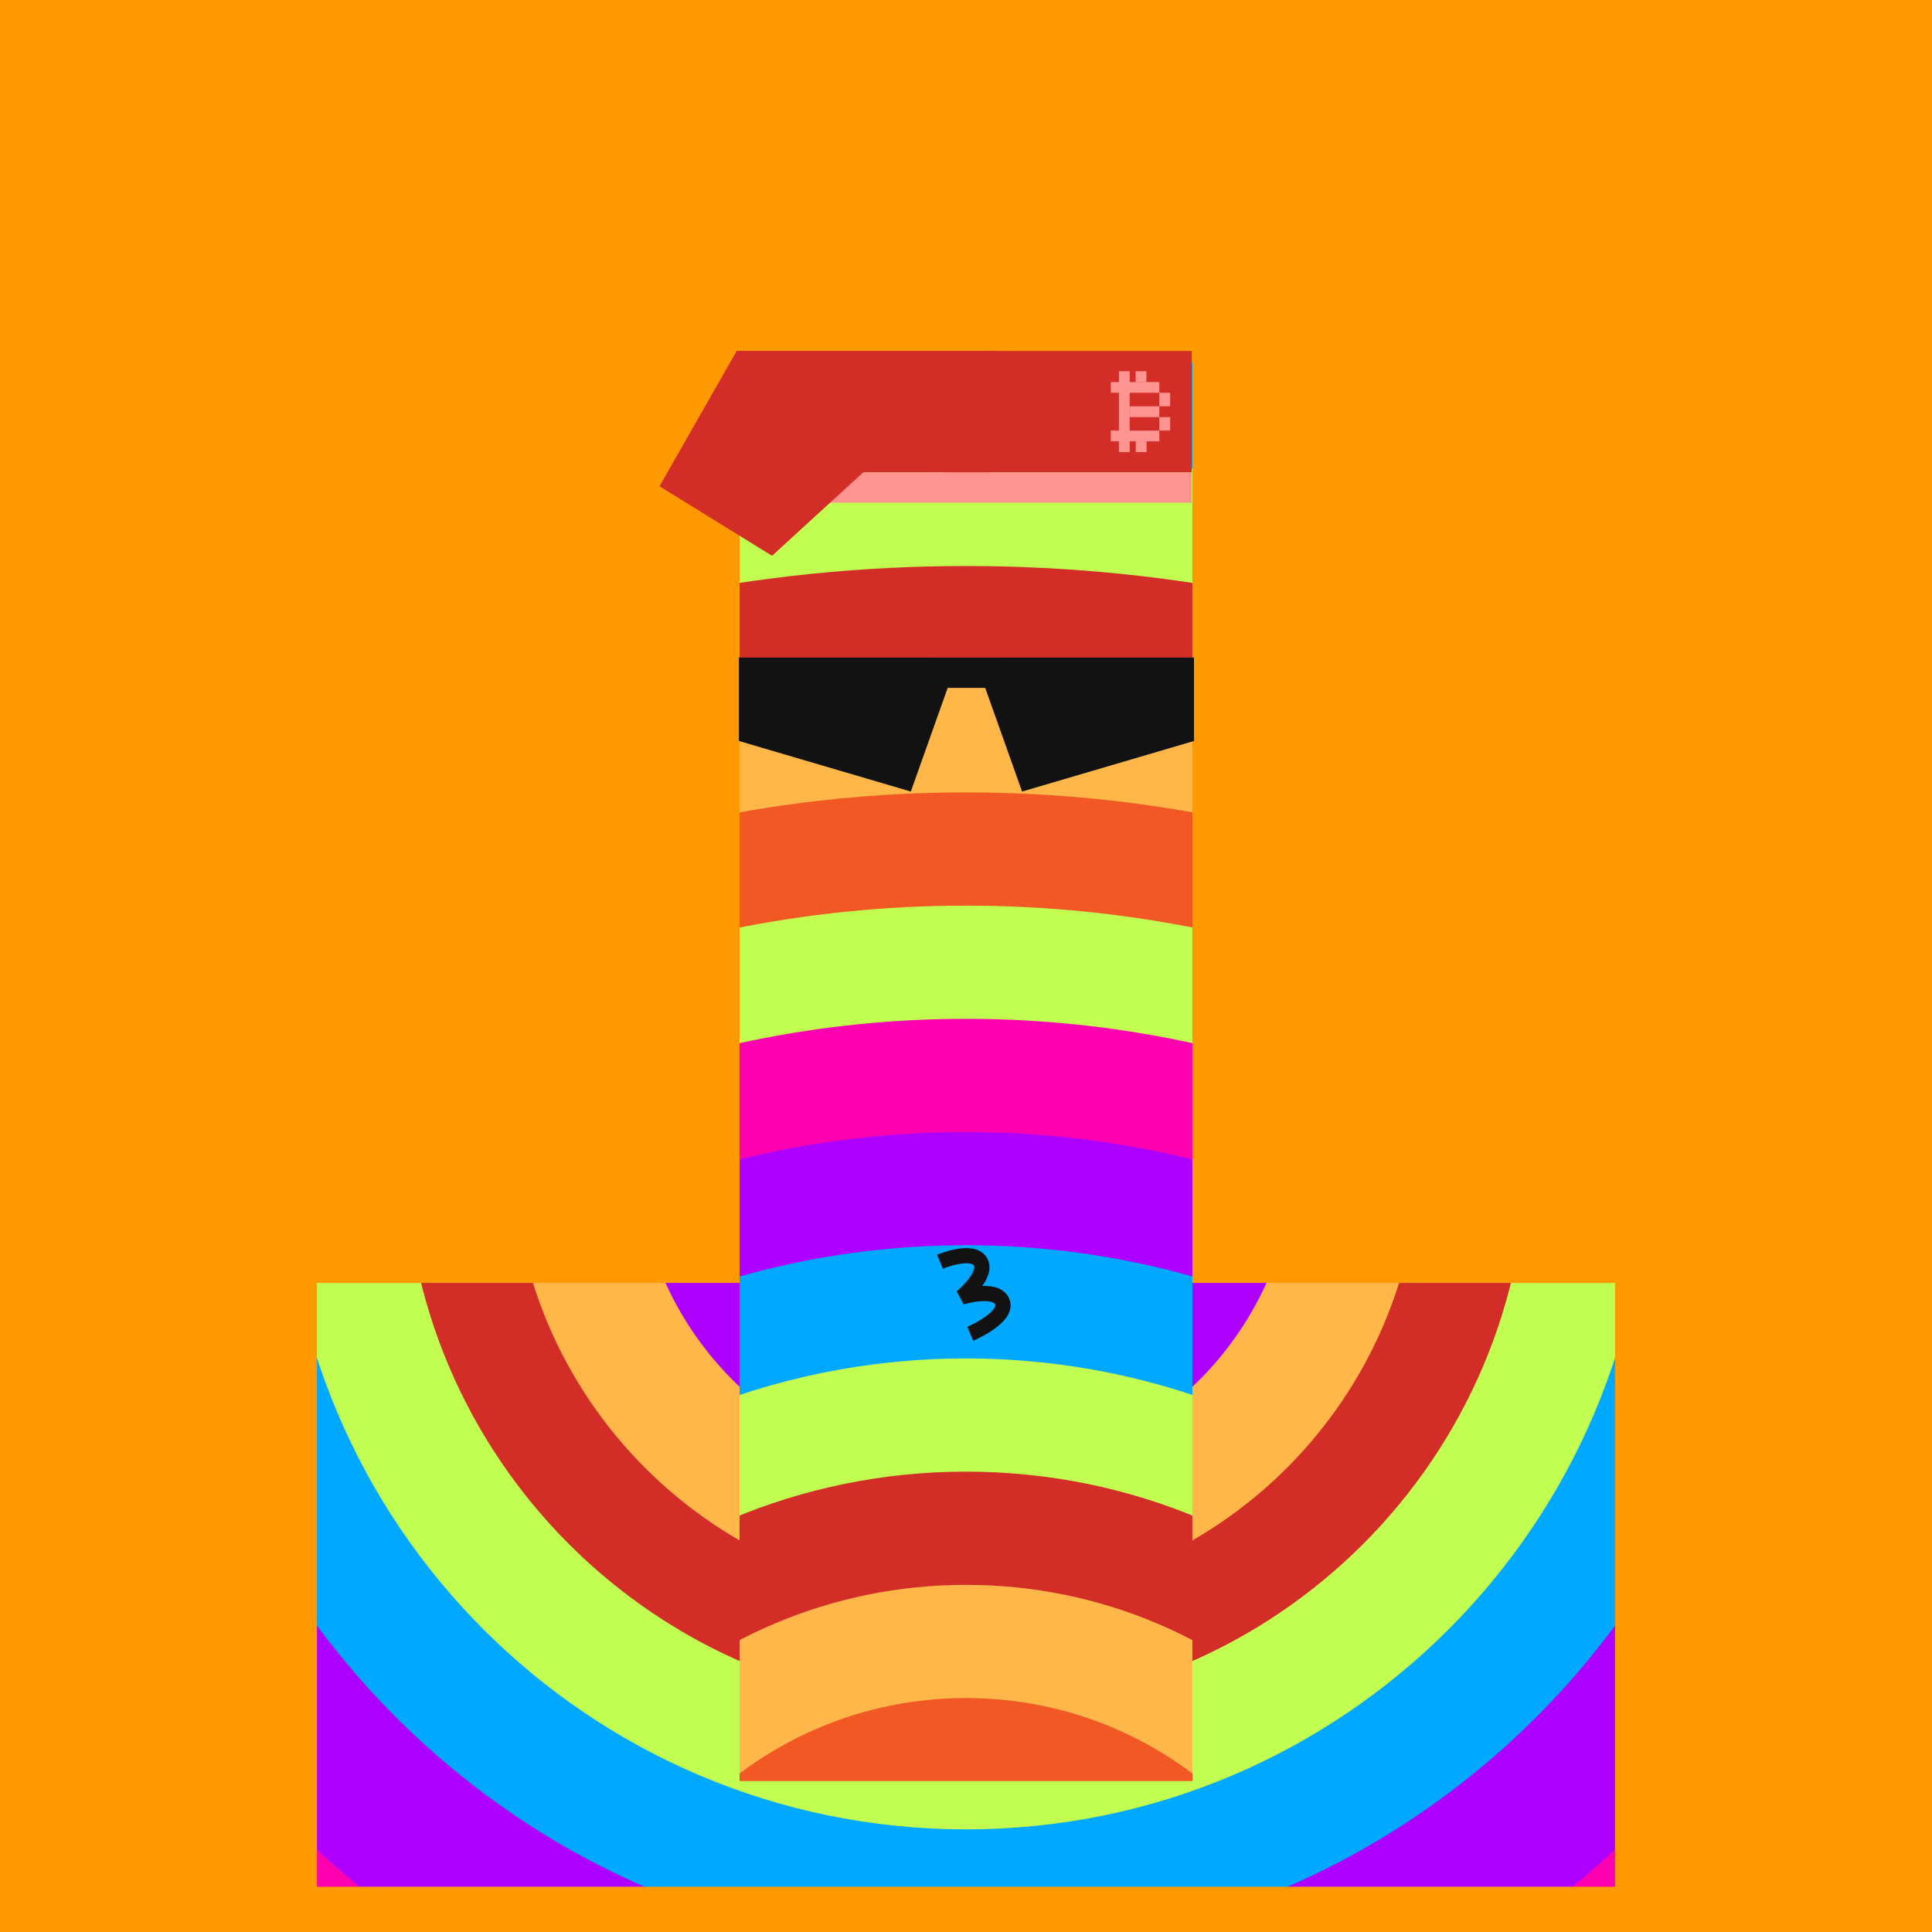
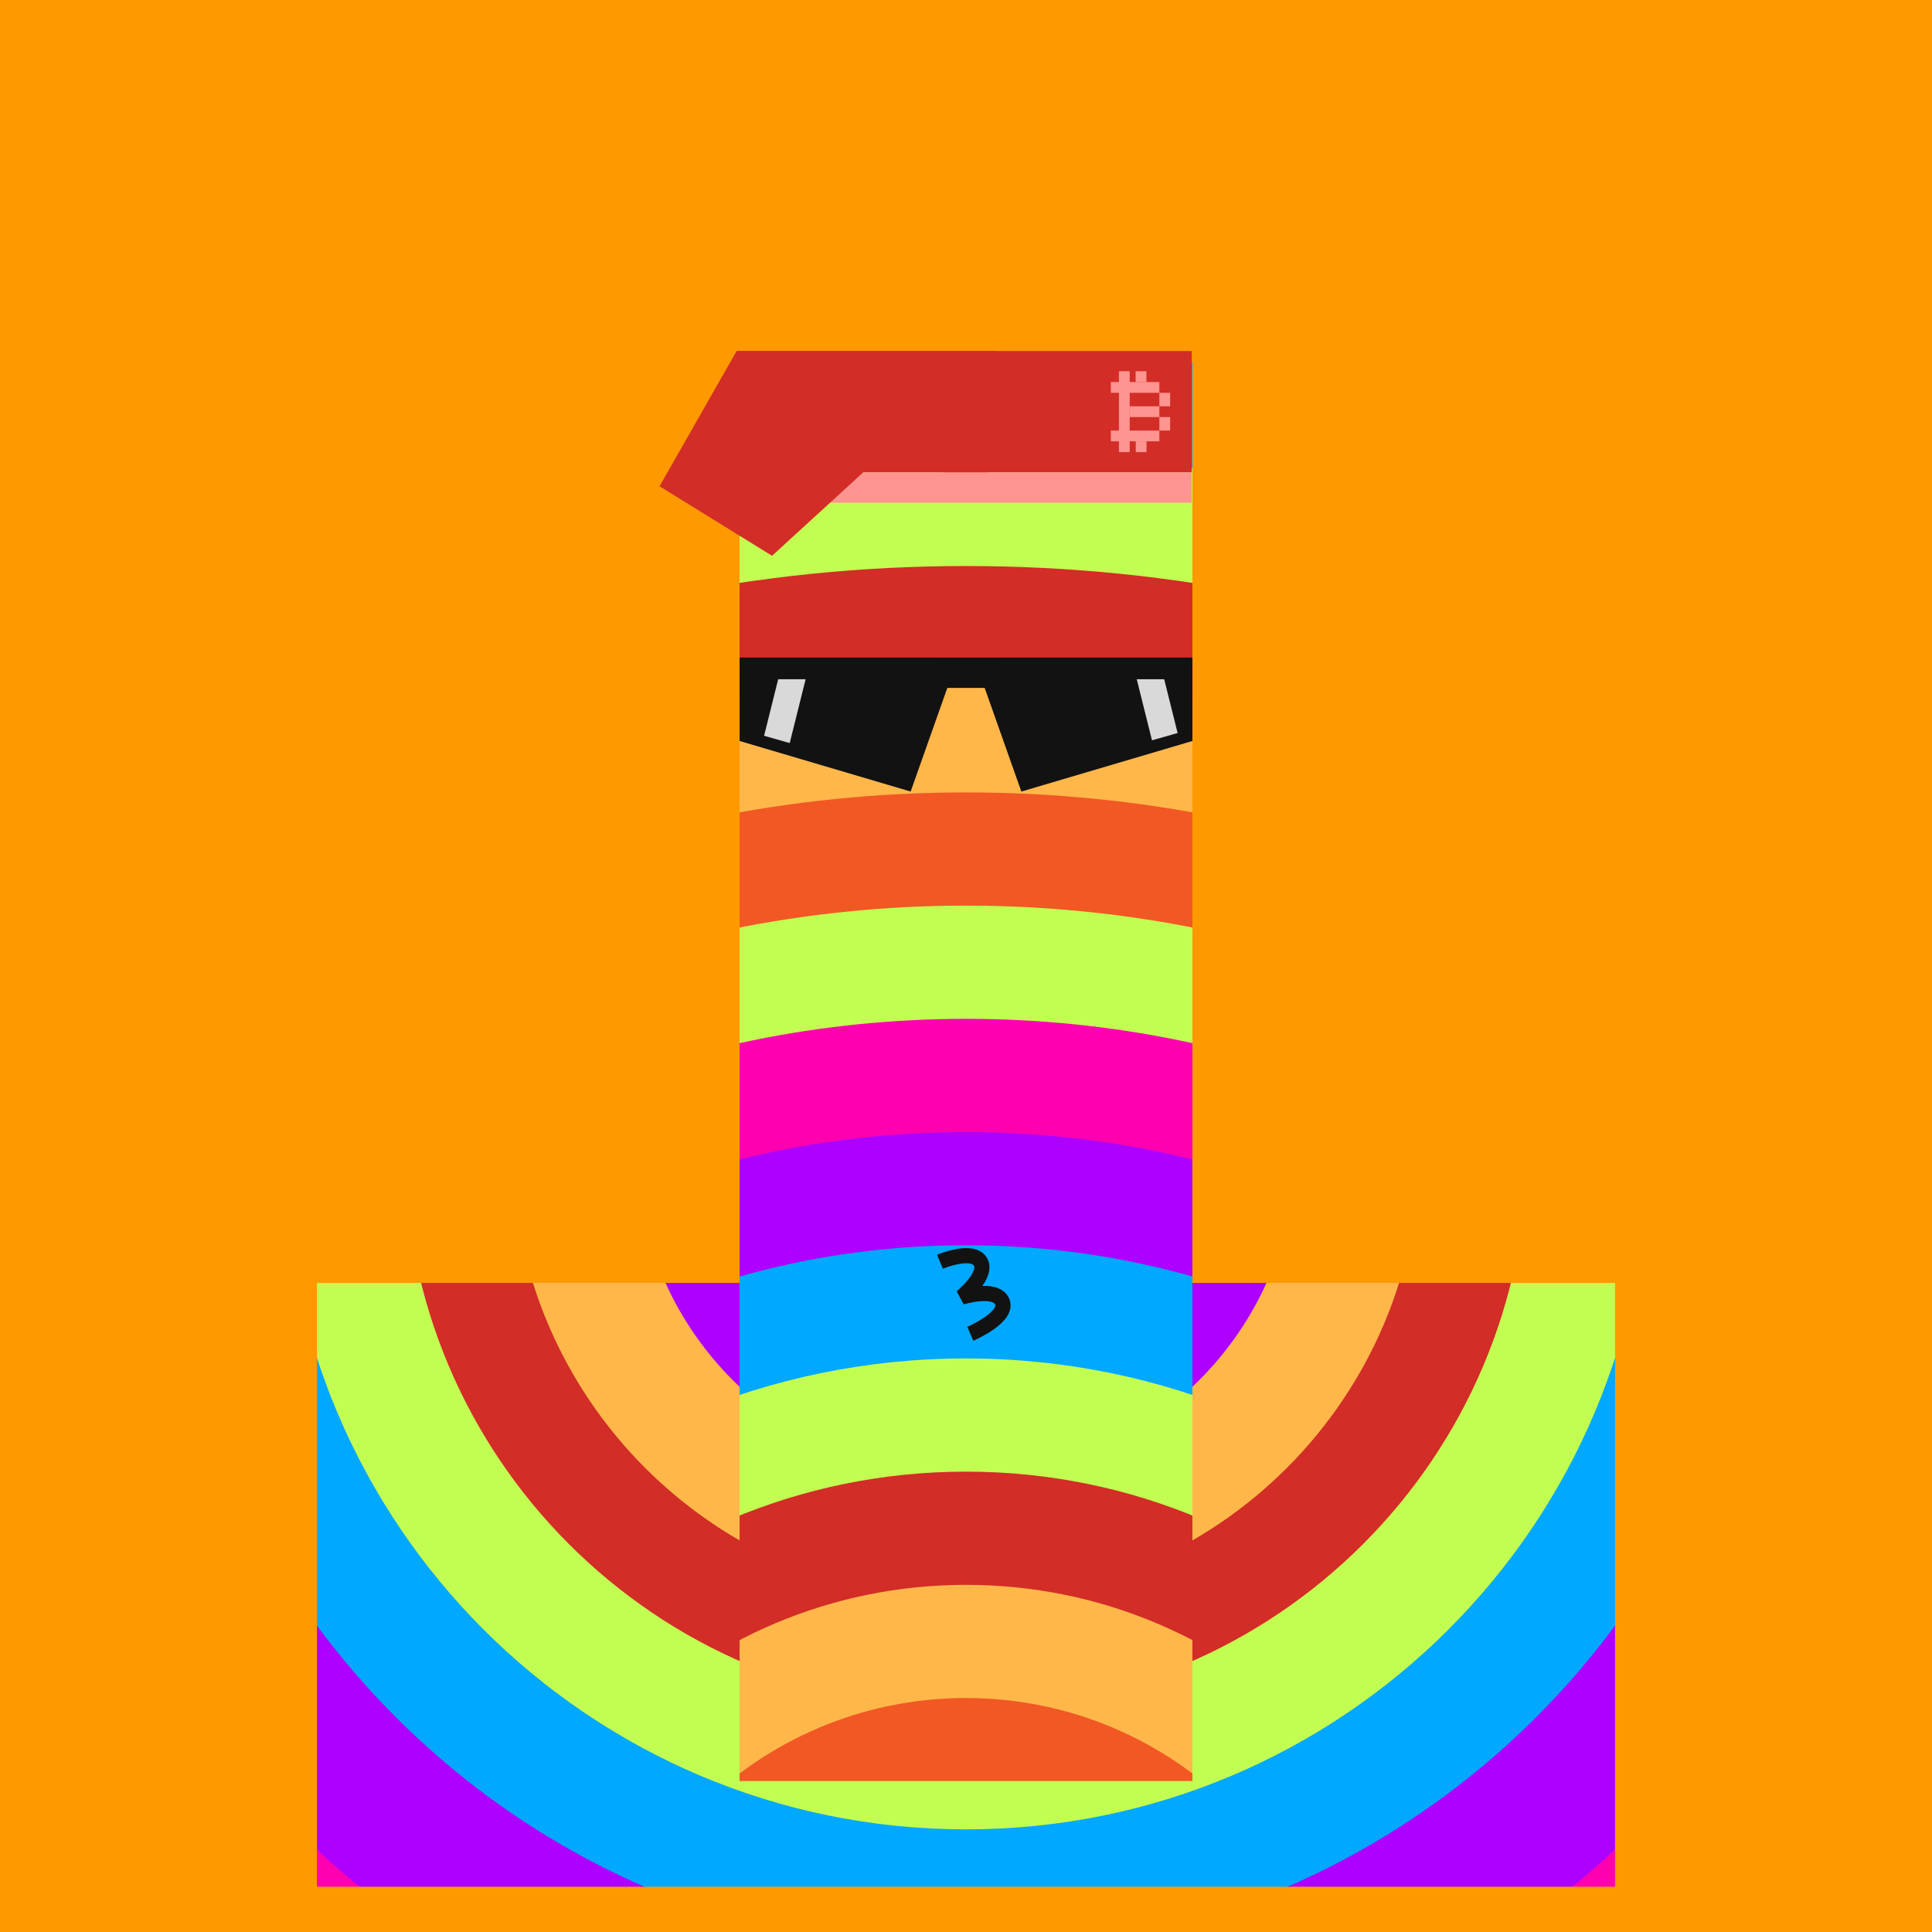
<svg xmlns="http://www.w3.org/2000/svg" viewBox="0 0 512 512">
  <g id="layer1" transform="translate(0, 0)">
    <svg width="512" height="512" viewBox="0 0 512 512" fill="none">
      <g clip-path="url(#clip0_123_450)">
        <path d="M512 0H0V512H512V0Z" fill="#FF9900" />
        <mask id="mask0_123_450" style="mask-type:alpha" maskUnits="userSpaceOnUse" x="84" y="340" width="344" height="160">
          <rect x="84" y="340" width="344" height="160" fill="#DA420F" />
        </mask>
        <g mask="url(#mask0_123_450)">
          <g>
            <animateTransform attributeName="transform" type="translate" values="0 0; 0 -90; 0 0" keyTimes="0;0.5;1" dur="20s" repeatCount="indefinite" />
            <circle cx="256" cy="304" r="327" fill="#C2FD52" />
            <circle cx="256" cy="304" r="287.206" fill="#FF00B1" />
            <circle cx="256" cy="304" r="253.468" fill="#AD00FF" />
            <circle cx="256" cy="304" r="213.675" fill="#00A8FF" />
            <circle cx="256" cy="304" r="180.802" fill="#C2FD52" />
            <circle cx="256" cy="304" r="148.794" fill="#D22D27" />
            <circle cx="256.001" cy="304" r="120.246" fill="#FFB74A" />
            <circle cx="256.001" cy="304" r="87.373" fill="#AD00FF" />
            <circle cx="256.324" cy="304" r="53.894" fill="#FF00B1" />
          </g>
        </g>
        <g>
          <animateTransform attributeName="transform" type="translate" dur="0.4s" repeatCount="indefinite" keyTimes="0;0.5;1" values="0 0;0 28;0 0" />
          <mask id="mask1_123_450" style="mask-type:alpha" maskUnits="userSpaceOnUse" x="196" y="96" width="120" height="376">
            <rect x="196" y="96" width="120" height="376" fill="#F15824" />
          </mask>
          <g mask="url(#mask1_123_450)">
            <g>
              <animateTransform attributeName="transform" type="translate" values="0 0; 0 100; 0 0" keyTimes="0;0.5;1" dur="20s" repeatCount="indefinite" />
              <ellipse cx="256" cy="550" rx="580" ry="580" transform="rotate(-180 256 550)" fill="#FFB74A" />
              <ellipse cx="256" cy="550" rx="547" ry="547" transform="rotate(-180 256 550)" fill="#F15824" />
              <ellipse cx="256" cy="550" rx="550" ry="550" transform="rotate(-180 256 550)" fill="#F15824" />
              <ellipse cx="256" cy="550" rx="520" ry="520" transform="rotate(-180 256 550)" fill="#C2FD52" />
              <ellipse cx="256" cy="550" rx="490" ry="490" transform="rotate(-180 256 550)" fill="#AD00FF" />
              <ellipse cx="256" cy="550" rx="460" ry="460" transform="rotate(-180 256 550)" fill="#00A8FF" />
              <ellipse cx="256" cy="550" rx="430" ry="430" transform="rotate(-180 256 550)" fill="#C2FD52" />
              <ellipse cx="256" cy="550" rx="400" ry="400" transform="rotate(-180 256 550)" fill="#D22D27" />
              <ellipse cx="256" cy="550" rx="370" ry="370" transform="rotate(-180 256 550)" fill="#FFB74A" />
              <ellipse cx="256" cy="550" rx="340" ry="340" transform="rotate(-180 256 550)" fill="#F15824" />
              <circle cx="256" cy="550" r="310" transform="rotate(-180 256 550)" fill="#C2FD52" />
              <circle cx="256" cy="550" r="280" transform="rotate(-180 256 550)" fill="#FF00B1" />
              <circle cx="256" cy="550" r="250" transform="rotate(-180 256 550)" fill="#AD00FF" />
              <circle cx="256" cy="550" r="220" transform="rotate(-180 256 550)" fill="#00A8FF" />
              <circle cx="256" cy="550" r="190" transform="rotate(-180 256 550)" fill="#C2FD52" />
              <circle cx="256" cy="550" r="160" transform="rotate(-180 256 550)" fill="#D22D27" />
              <circle cx="256" cy="550" r="130" transform="rotate(-180 256 550)" fill="#FFB74A" />
              <circle cx="256" cy="550" r="100" transform="rotate(-180 256 550)" fill="#F15824" />
            </g>
            <path d="M262 96H250V132H262V96Z" fill="#F15824">
              <animate attributeName="fill" values="#F15824; #F15824; #fff; #F15824;#fff; #F15824;#fff; #F15824;#fff; #F15824;#fff; #F15824;#fff; #F15824;#F15824" keyTimes="0; 0.74; 0.76; 0.78;0.8;0.82;0.84;0.86;0.88;0.9;0.92;0.94;0.96;0.98;1" dur="5s" repeatCount="indefinite" />
            </path>
          </g>
        </g>
      </g>
      <defs>
        <clipPath id="clip0_123_450">
          <rect width="512" height="512" fill="white" />
        </clipPath>
      </defs>
    </svg>
  </g>
  <g id="layer2" transform="translate(84, 22)">
    <svg width="344" height="344" viewBox="0 0 344 344" fill="none">
      <g>
        <animateTransform attributeName="transform" type="translate" dur="0.4s" repeatCount="indefinite" keyTimes="0;0.5;1" values="0 0;0 28;0 0" />
        <rect width="120.6" height="32.16" transform="matrix(1 0 0 -1 111.22 103.18)" fill="#D22D27" />
        <rect x="212.524" y="76.38" width="2.859" height="21.44" fill="#FF9490" />
        <rect x="215.382" y="85.67" width="7.861" height="2.859" fill="#FF9490" />
        <rect x="210.38" y="92.103" width="12.864" height="2.859" fill="#FF9490" />
        <rect x="210.38" y="79.239" width="12.864" height="2.859" fill="#FF9490" />
        <rect x="223.244" y="82.097" width="2.859" height="3.573" fill="#FF9490" />
        <rect x="216.95" y="76.38" width="2.859" height="2.859" fill="#FF9490" />
        <rect x="216.99" y="94.961" width="2.859" height="2.859" fill="#FF9490" />
        <rect x="223.244" y="88.529" width="2.859" height="3.573" fill="#FF9490" />
        <rect width="120.6" height="8.04" transform="matrix(1 0 0 -1 111.22 111.22)" fill="#FF9490" />
        <path d="M90.785 106.865L111.22 71.02H179.895L120.6 125.29L90.785 106.865Z" fill="#D22D27" />
      </g>
    </svg>
  </g>
  <g id="layer3" transform="translate(84, 55)">
    <svg width="344" height="344" viewBox="0 0 344 344" fill="none">
      <g>
        <animateTransform attributeName="transform" type="translate" dur="0.4s" repeatCount="indefinite" keyTimes="0;0.5;1" values="0 0;0 28;0 0" />
-         <path d="M111.82 119.26H162.74L168.1 124.62L157.38 154.77L111.82 141.37V119.26Z" fill="#121212" />
-         <path d="M232.42 119.26H181.5L176.14 124.62L186.86 154.77L232.42 141.37V119.26Z" fill="#121212" />
-         <rect x="162.74" y="119.26" width="18.76" height="8.04" fill="#121212" />
+         <path d="M112 119.26H162.667L168 124.62L157.333 154.77L112 141.37V119.26Z" fill="#121212" />
+         <path d="M232 119.26H181.333L176 124.62L186.667 154.77L232 141.37V119.26Z" fill="#121212" />
+         <rect x="162.666" y="119.26" width="18.667" height="8.04" fill="#121212" />
+         <mask id="mask0_134_606" style="mask-type:alpha" maskUnits="userSpaceOnUse" x="115" y="125" width="50" height="26">
+           <path d="M115 125H164.5L160.5 135.5L155.5 150.5L115 139V125Z" fill="#121212" />
+         </mask>
+         <g mask="url(#mask0_134_606)">
+           <path d="M122.727 123H130L121.273 158H114L122.727 123Z" fill="#D9D9D9">
+             <animateTransform attributeName="transform" type="translate" dur="4s" repeatCount="indefinite" keyTimes="0;0.8;1" values="-32 0;-32 0;48 0" />
+           </path>
+         </g>
+         <mask id="mask1_134_606" style="mask-type:alpha" maskUnits="userSpaceOnUse" x="179" y="125" width="51" height="26">
+           <path d="M229.002 125H179.502L183.502 135.5L188.502 150.5L229.002 139V125Z" fill="#121212" />
+         </mask>
+         <g mask="url(#mask1_134_606)">
+           <path d="M224.275 124H217.002L225.729 159H233.002L224.275 124Z" fill="#D9D9D9">
+             <animateTransform attributeName="transform" type="translate" dur="4s" repeatCount="indefinite" keyTimes="0;0.8;1" values="-48 0;-48 0;48 0" />
+           </path>
+         </g>
      </g>
    </svg>
  </g>
  <g id="layer4" transform="translate(84, 140)">
    <svg width="344" height="344" viewBox="0 0 344 344" fill="none">
      <g>
        <animateTransform attributeName="transform" type="translate" dur="0.4s" repeatCount="indefinite" keyTimes="0;0.5;1" values="0 0;0 28;0 0" />
        <path d="M165.1 194.372C165.1 194.372 173.692 190.767 175.82 194.372C177.933 197.95 170.795 203.752 170.795 203.752C170.795 203.752 179.593 201.017 181.515 204.757C183.672 208.954 173.14 213.467 173.14 213.467" stroke="#121212" stroke-width="4.02" />
      </g>
    </svg>
  </g>
</svg>
